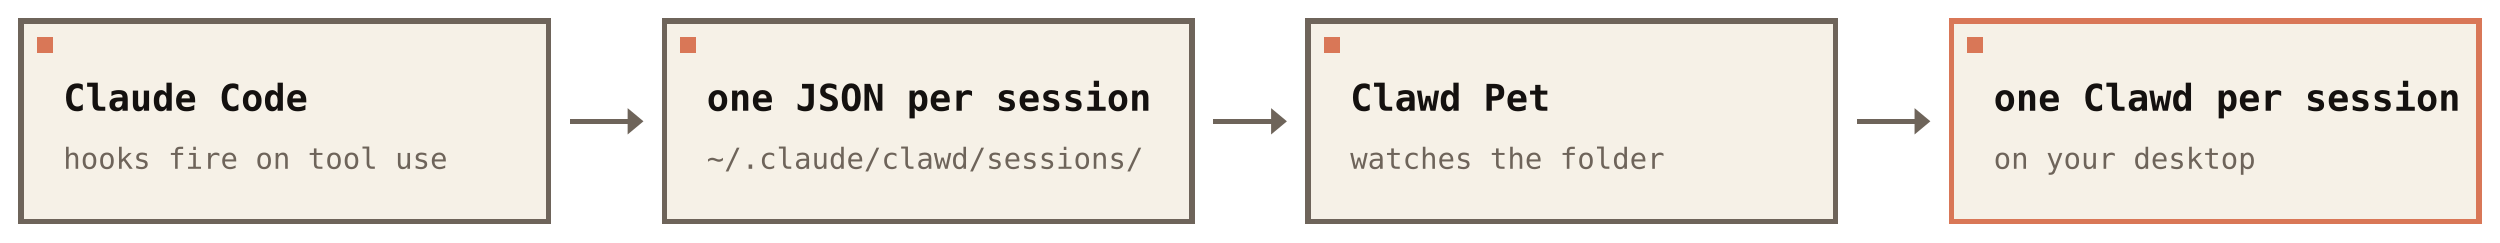
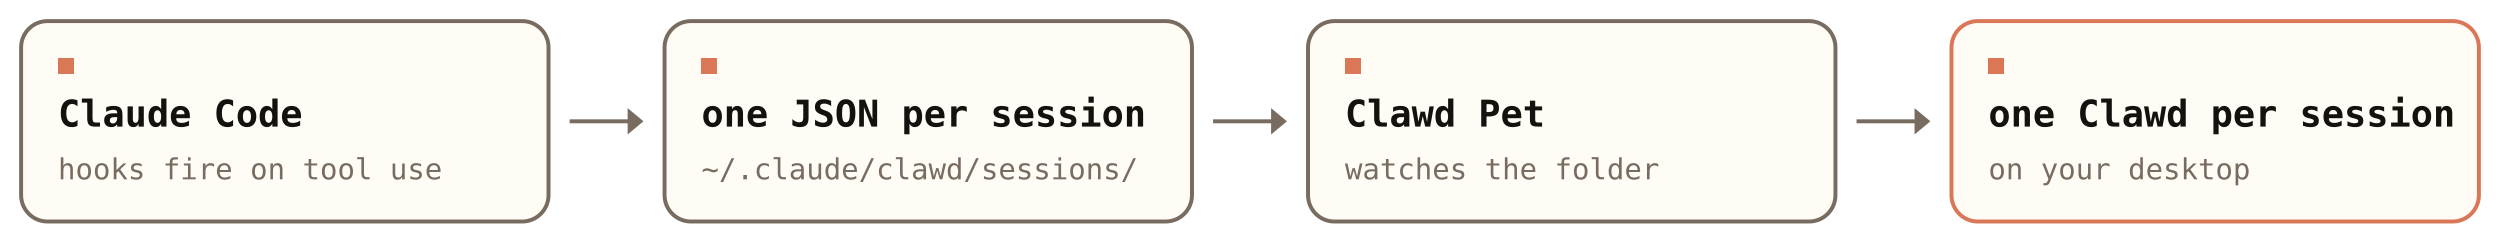
<svg xmlns="http://www.w3.org/2000/svg" width="948" height="92" viewBox="0 0 948 92" role="img" aria-label="Claude Code hooks write one JSON file per session; Clawd Pet watches the folder and shows one Clawd per session">
-   <rect x="8" y="8" width="200" height="76" fill="#f6f1e7" stroke="#6e645a" stroke-width="2" shape-rendering="crispEdges" />
-   <rect x="14" y="14" width="6" height="6" fill="#d97757" shape-rendering="crispEdges" />
-   <text x="24" y="42" font-family="Menlo, ui-monospace, monospace" font-size="14" font-weight="700" fill="#14110f">Claude Code</text>
-   <text x="24" y="64" font-family="Menlo, ui-monospace, monospace" font-size="11" fill="#6e645a">hooks fire on tool use</text>
-   <path d="M216 46.0 h24" stroke="#6e645a" stroke-width="2" shape-rendering="crispEdges" />
-   <path d="M238 41.0 l6 5 l-6 5 z" fill="#6e645a" />
-   <rect x="252" y="8" width="200" height="76" fill="#f6f1e7" stroke="#6e645a" stroke-width="2" shape-rendering="crispEdges" />
-   <rect x="258" y="14" width="6" height="6" fill="#d97757" shape-rendering="crispEdges" />
-   <text x="268" y="42" font-family="Menlo, ui-monospace, monospace" font-size="14" font-weight="700" fill="#14110f">one JSON per session</text>
-   <text x="268" y="64" font-family="Menlo, ui-monospace, monospace" font-size="11" fill="#6e645a">~/.claude/clawd/sessions/</text>
-   <path d="M460 46.0 h24" stroke="#6e645a" stroke-width="2" shape-rendering="crispEdges" />
-   <path d="M482 41.0 l6 5 l-6 5 z" fill="#6e645a" />
-   <rect x="496" y="8" width="200" height="76" fill="#f6f1e7" stroke="#6e645a" stroke-width="2" shape-rendering="crispEdges" />
-   <rect x="502" y="14" width="6" height="6" fill="#d97757" shape-rendering="crispEdges" />
-   <text x="512" y="42" font-family="Menlo, ui-monospace, monospace" font-size="14" font-weight="700" fill="#14110f">Clawd Pet</text>
-   <text x="512" y="64" font-family="Menlo, ui-monospace, monospace" font-size="11" fill="#6e645a">watches the folder</text>
-   <path d="M704 46.0 h24" stroke="#6e645a" stroke-width="2" shape-rendering="crispEdges" />
-   <path d="M726 41.0 l6 5 l-6 5 z" fill="#6e645a" />
-   <rect x="740" y="8" width="200" height="76" fill="#f6f1e7" stroke="#d97757" stroke-width="2" shape-rendering="crispEdges" />
-   <rect x="746" y="14" width="6" height="6" fill="#d97757" shape-rendering="crispEdges" />
-   <text x="756" y="42" font-family="Menlo, ui-monospace, monospace" font-size="14" font-weight="700" fill="#14110f">one Clawd per session</text>
-   <text x="756" y="64" font-family="Menlo, ui-monospace, monospace" font-size="11" fill="#6e645a">on your desktop</text>
+   <rect x="8" y="8" width="200" height="76" rx="10" fill="#fffcf6" stroke="#786c60" stroke-width="1.5" />
+   <rect x="22" y="22" width="6" height="6" fill="#d97757" shape-rendering="crispEdges" />
+   <text x="22" y="48" font-family="ui-monospace, SFMono-Regular, Menlo, monospace" font-size="14" font-weight="700" fill="#14110f">Claude Code</text>
+   <text x="22" y="68" font-family="ui-monospace, SFMono-Regular, Menlo, monospace" font-size="11" fill="#786c60">hooks fire on tool use</text>
+   <path d="M216 46.0 h24" stroke="#786c60" stroke-width="1.5" />
+   <path d="M238 41.0 l6 5 l-6 5 z" fill="#786c60" />
+   <rect x="252" y="8" width="200" height="76" rx="10" fill="#fffcf6" stroke="#786c60" stroke-width="1.5" />
+   <rect x="266" y="22" width="6" height="6" fill="#d97757" shape-rendering="crispEdges" />
+   <text x="266" y="48" font-family="ui-monospace, SFMono-Regular, Menlo, monospace" font-size="14" font-weight="700" fill="#14110f">one JSON per session</text>
+   <text x="266" y="68" font-family="ui-monospace, SFMono-Regular, Menlo, monospace" font-size="11" fill="#786c60">~/.claude/clawd/sessions/</text>
+   <path d="M460 46.0 h24" stroke="#786c60" stroke-width="1.5" />
+   <path d="M482 41.0 l6 5 l-6 5 z" fill="#786c60" />
+   <rect x="496" y="8" width="200" height="76" rx="10" fill="#fffcf6" stroke="#786c60" stroke-width="1.5" />
+   <rect x="510" y="22" width="6" height="6" fill="#d97757" shape-rendering="crispEdges" />
+   <text x="510" y="48" font-family="ui-monospace, SFMono-Regular, Menlo, monospace" font-size="14" font-weight="700" fill="#14110f">Clawd Pet</text>
+   <text x="510" y="68" font-family="ui-monospace, SFMono-Regular, Menlo, monospace" font-size="11" fill="#786c60">watches the folder</text>
+   <path d="M704 46.0 h24" stroke="#786c60" stroke-width="1.5" />
+   <path d="M726 41.0 l6 5 l-6 5 z" fill="#786c60" />
+   <rect x="740" y="8" width="200" height="76" rx="10" fill="#fffcf6" stroke="#d97757" stroke-width="1.5" />
+   <rect x="754" y="22" width="6" height="6" fill="#d97757" shape-rendering="crispEdges" />
+   <text x="754" y="48" font-family="ui-monospace, SFMono-Regular, Menlo, monospace" font-size="14" font-weight="700" fill="#14110f">one Clawd per session</text>
+   <text x="754" y="68" font-family="ui-monospace, SFMono-Regular, Menlo, monospace" font-size="11" fill="#786c60">on your desktop</text>
</svg>
